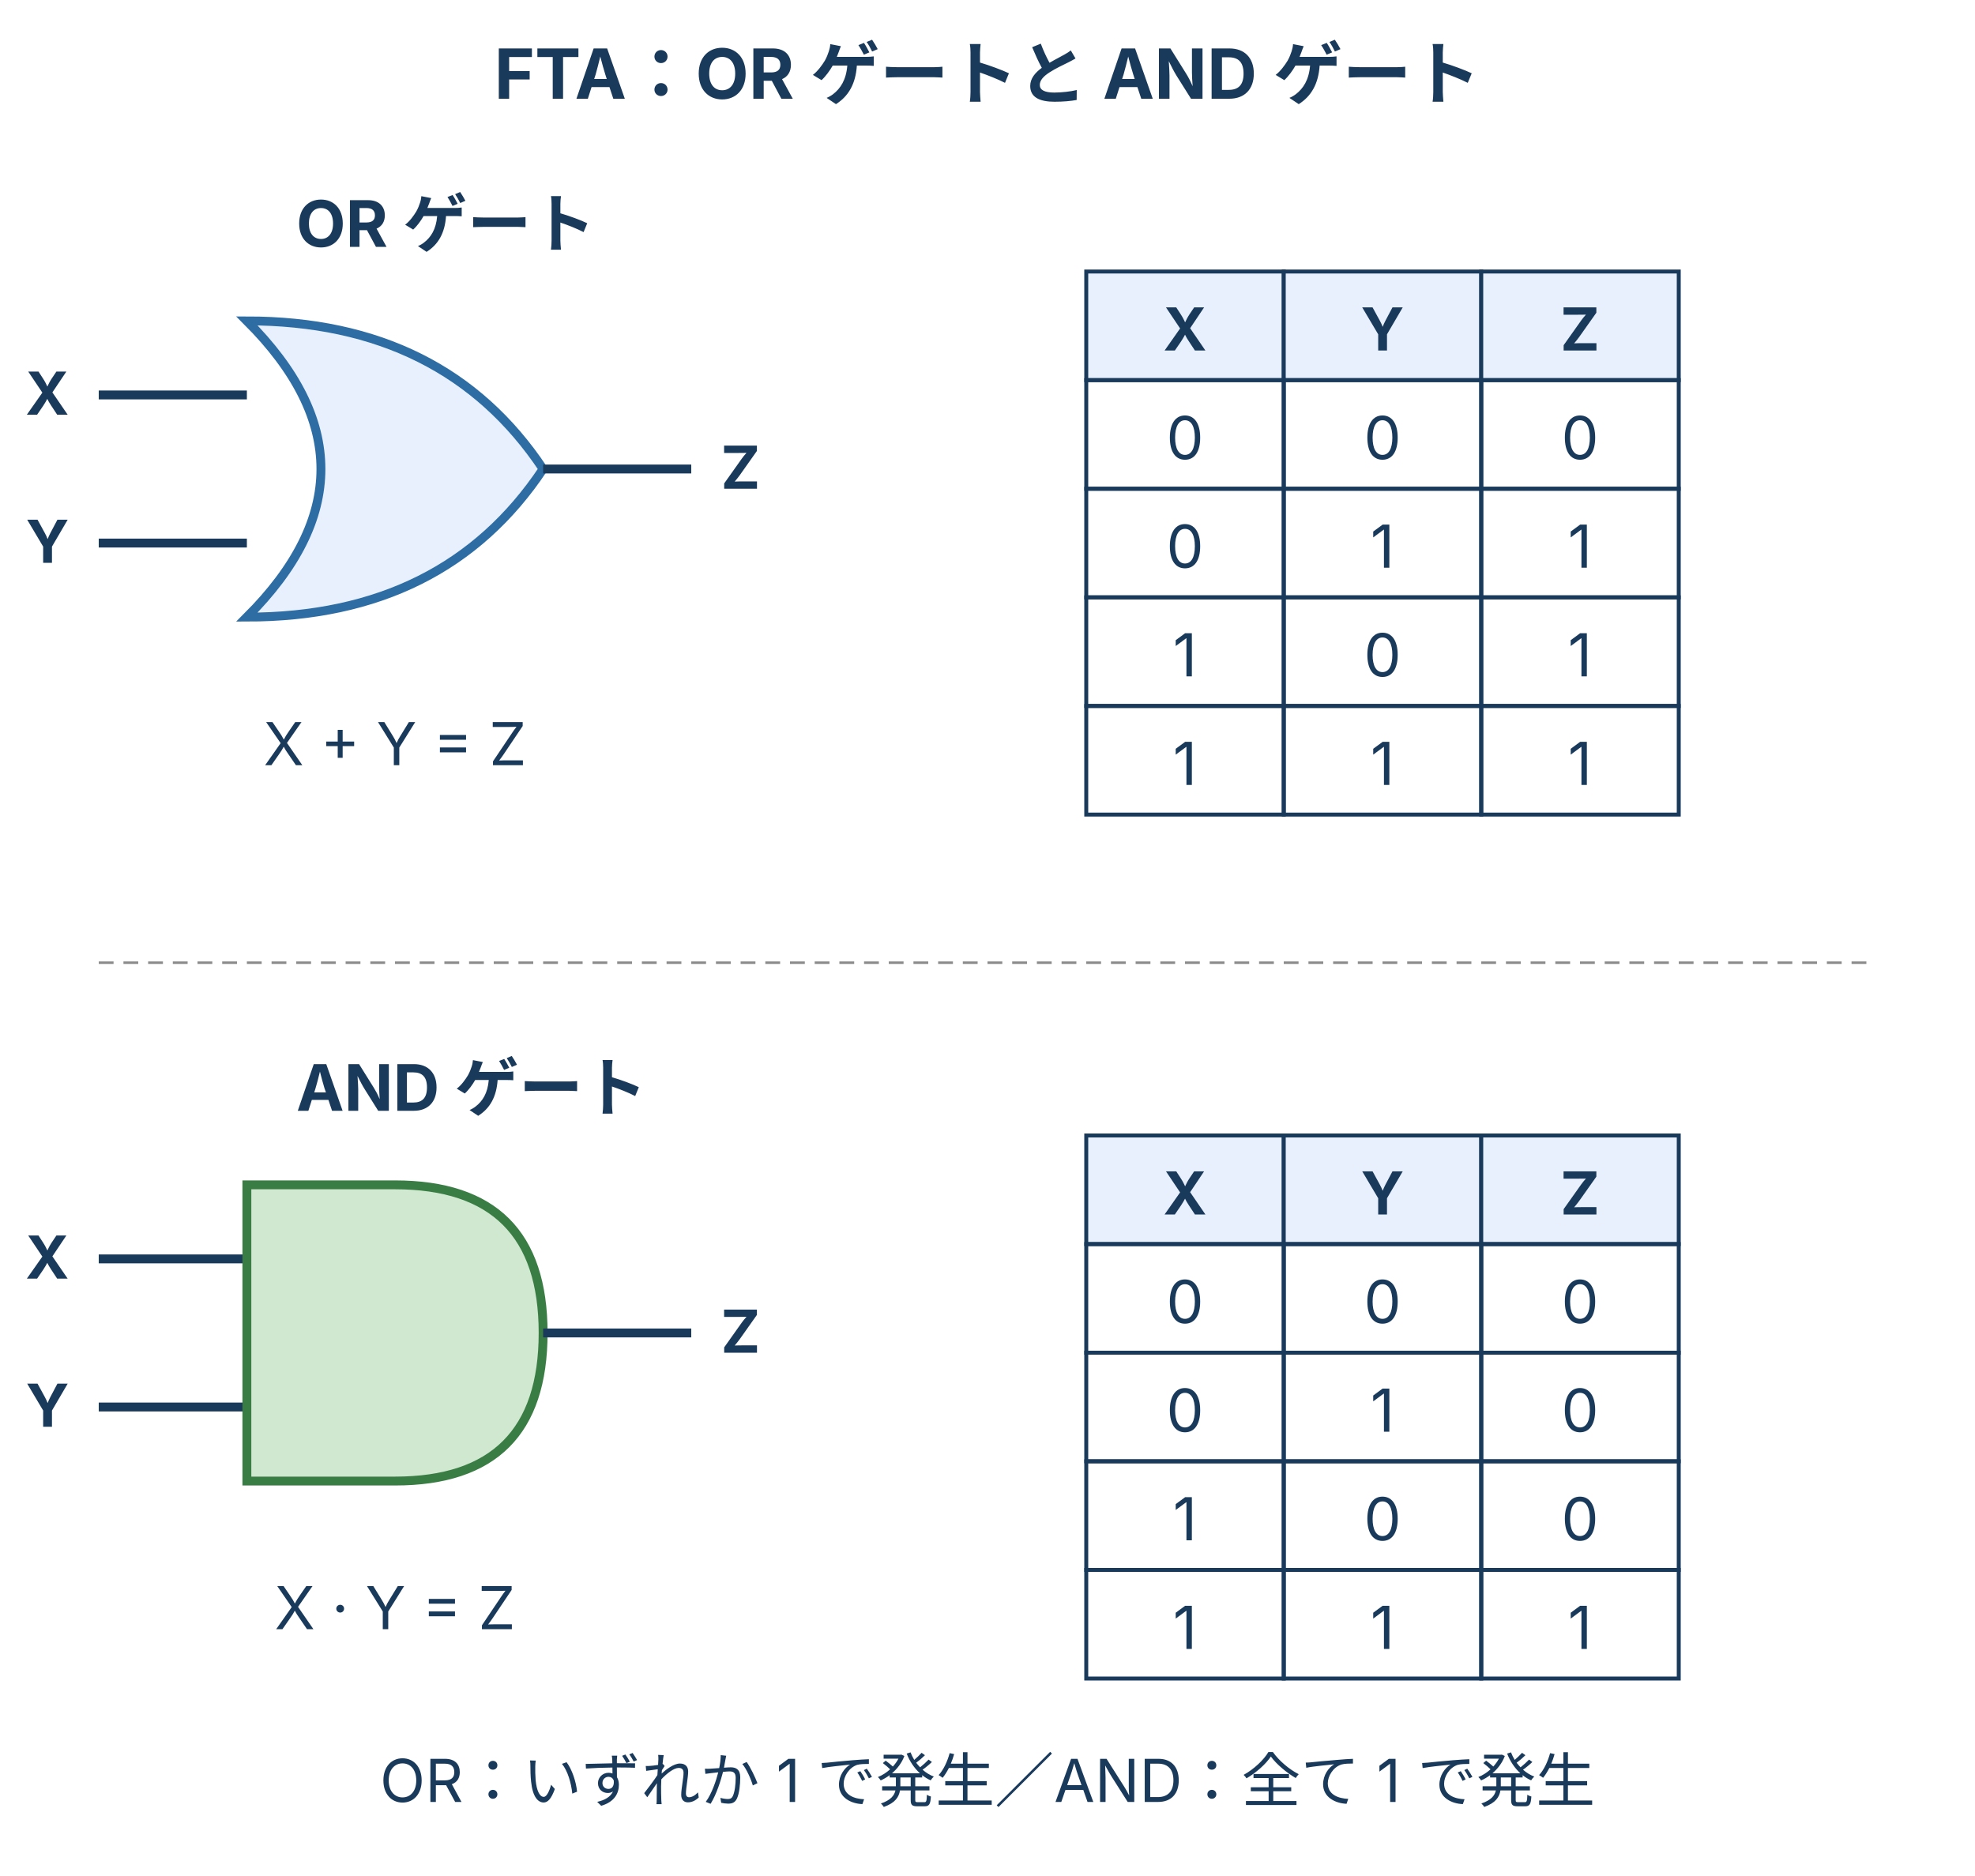
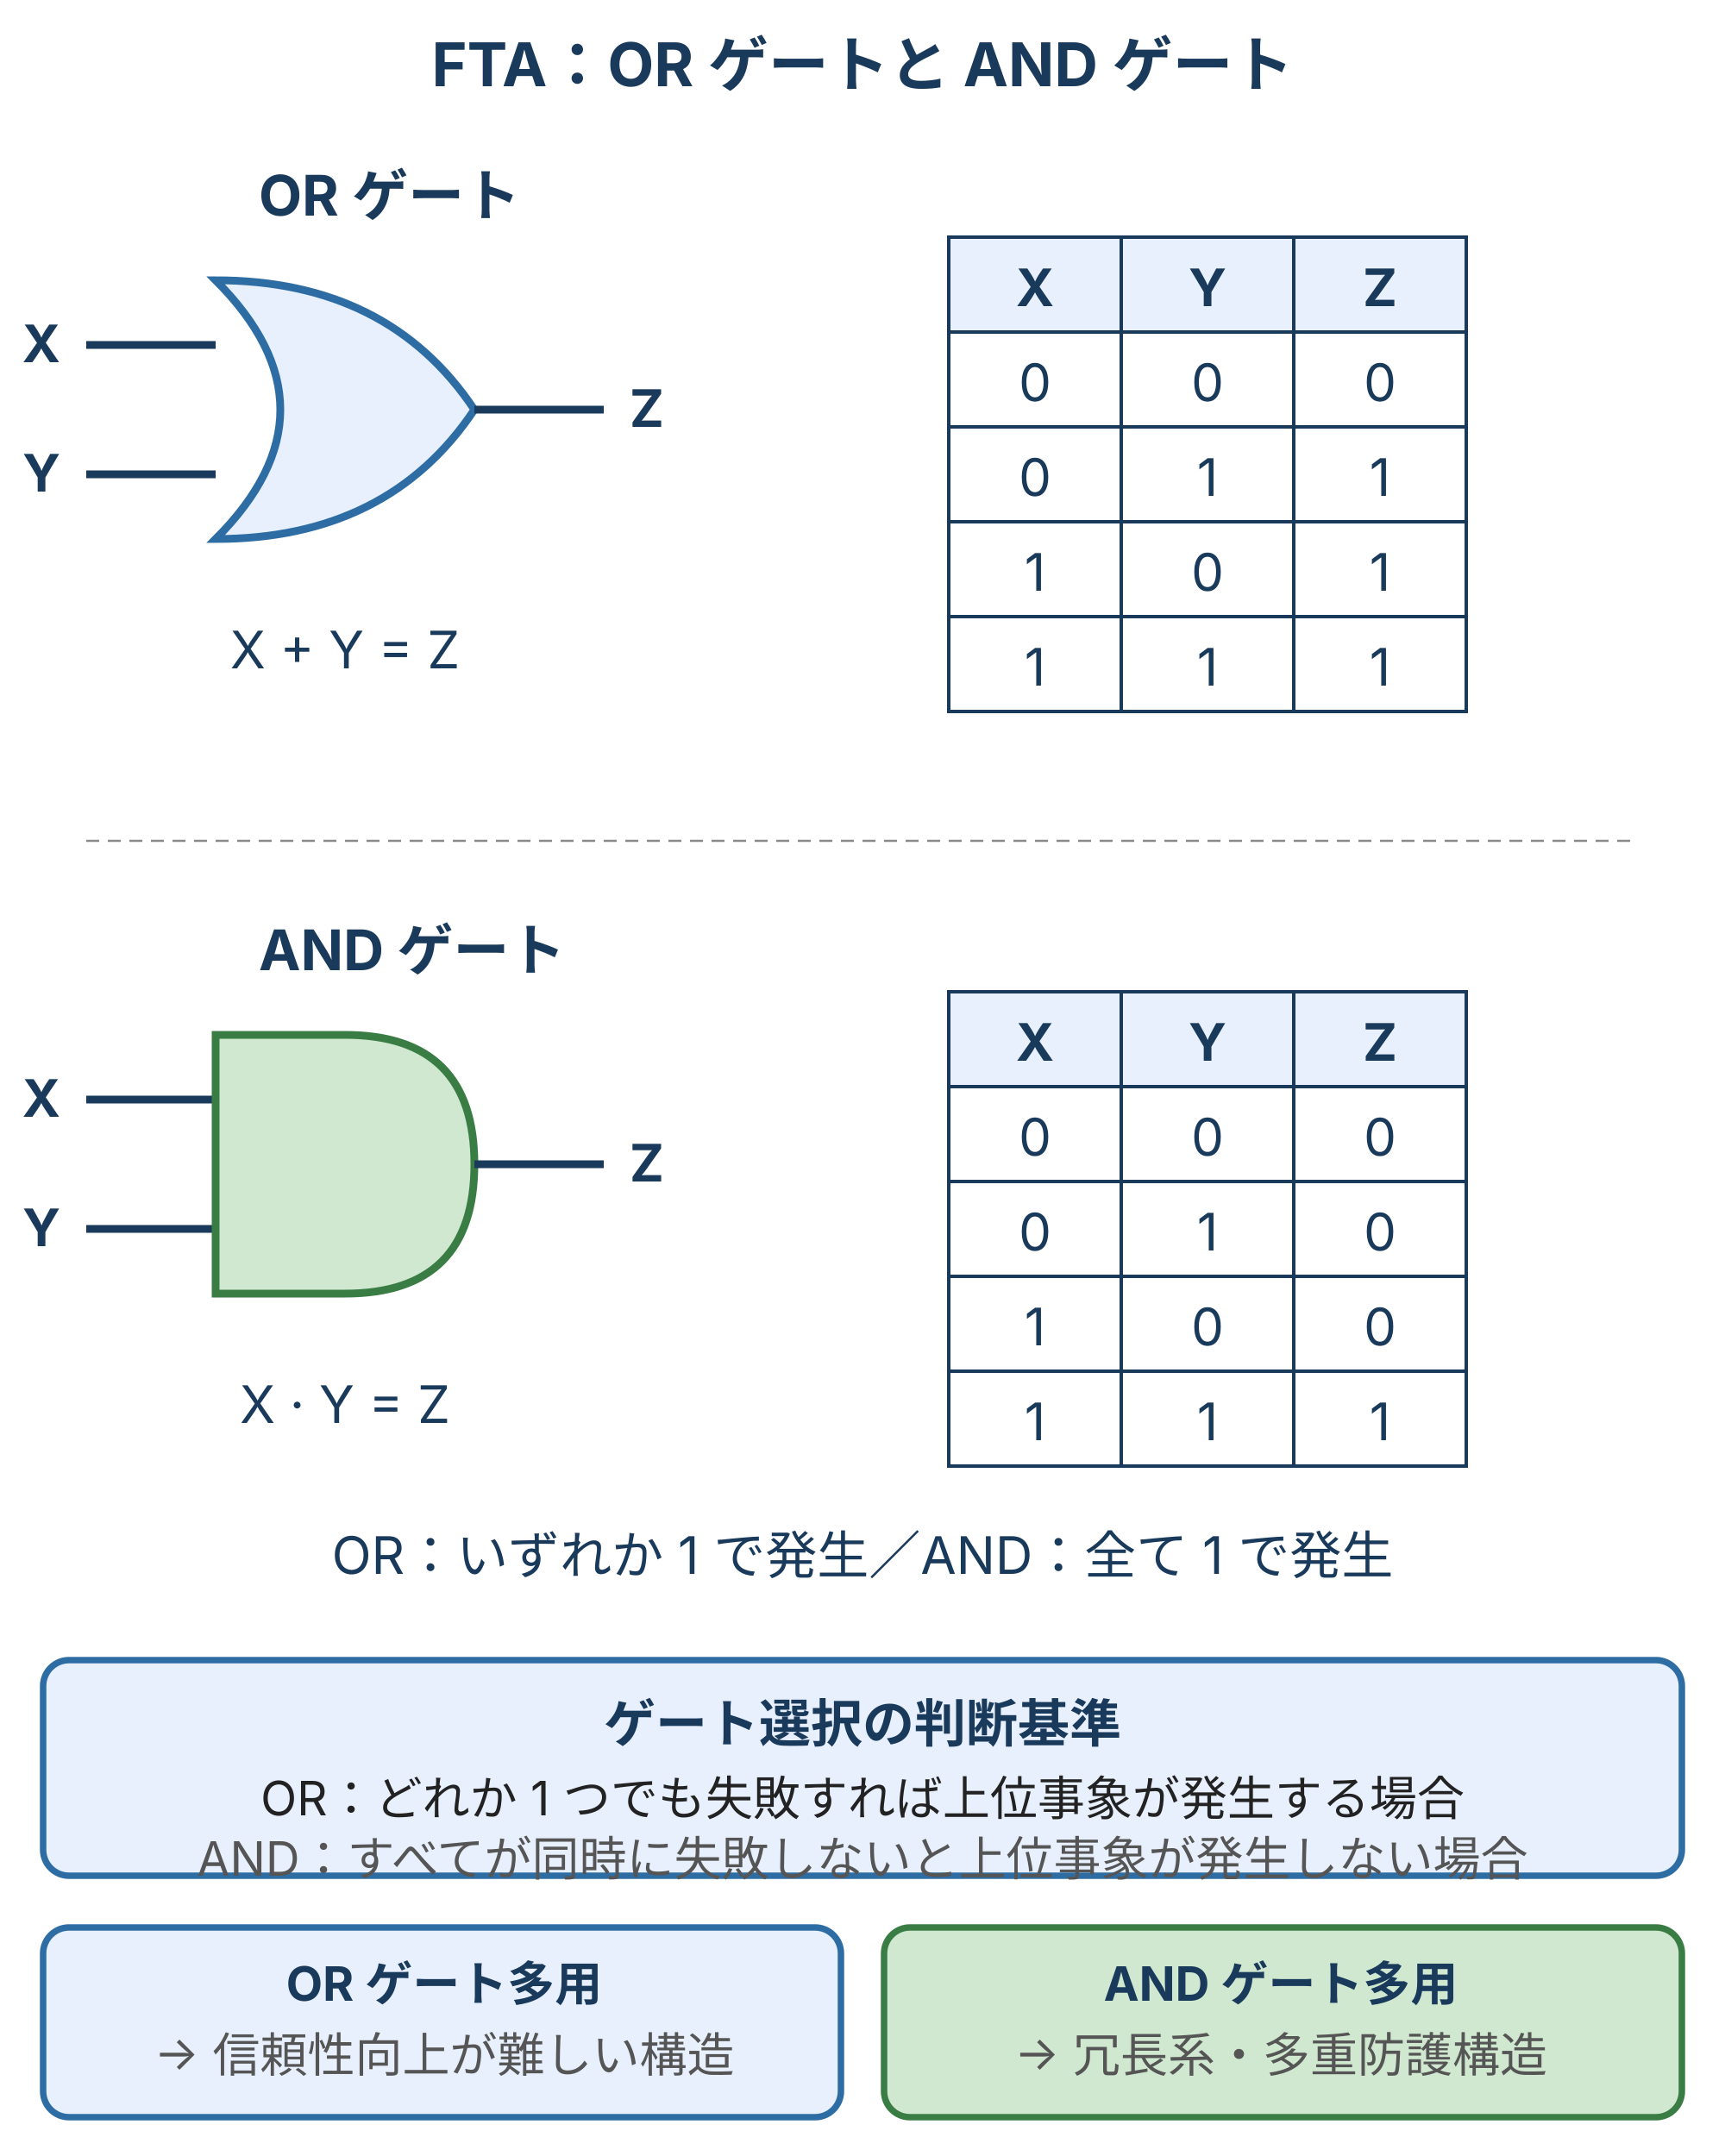
- <svg xmlns="http://www.w3.org/2000/svg" width="400" height="380" viewBox="0 0 400 380" style="max-width:400px;width:100%" role="img" aria-label="FTA で用いる OR ゲートと AND ゲートの記号と真理値表。OR は X+Y=Z（X か Y のいずれかが 1 なら Z=1）、AND は X·Y=Z（X と Y の両方が 1 のとき Z=1）">
+ <svg xmlns="http://www.w3.org/2000/svg" width="400" height="500" viewBox="0 0 400 500" style="max-width:400px;width:100%" role="img" aria-label="FTA で用いる OR ゲートと AND ゲートの記号と真理値表。OR は X+Y=Z（X か Y のいずれかが 1 なら Z=1）、AND は X·Y=Z（X と Y の両方が 1 のとき Z=1）">
  <defs>
    <style>
      text { font-family: Inter, "Noto Sans JP", "Hiragino Kaku Gothic ProN", sans-serif; }
      .t-title { font-size: 14px; font-weight: bold; fill: #1a3a5c; }
      .t-section { font-size: 13px; font-weight: bold; fill: #1a3a5c; }
      .t-formula { font-size: 12px; fill: #1a3a5c; }
      .t-label { font-size: 12px; font-weight: bold; fill: #1a3a5c; }
      .t-th { font-size: 12px; font-weight: bold; fill: #1a3a5c; }
      .t-td { font-size: 12px; fill: #1a3a5c; }
      .gate-line { stroke: #1a3a5c; stroke-width: 1.8; fill: none; }
      .gate-or { fill: #e8f0fe; stroke: #2e6da4; stroke-width: 1.8; }
      .gate-and { fill: #d0e8d0; stroke: #3a7d44; stroke-width: 1.8; }
      .tbl { fill: none; stroke: #1a3a5c; stroke-width: 0.8; }
      .tbl-h { fill: #e8f0fe; stroke: #1a3a5c; stroke-width: 0.8; }
    </style>
  </defs>
  <text x="200" y="20" class="t-title" text-anchor="middle">FTA：OR ゲートと AND ゲート</text>
  <text x="60" y="50" class="t-section">OR ゲート</text>
  <line x1="20" y1="80" x2="50" y2="80" class="gate-line" />
  <line x1="20" y1="110" x2="50" y2="110" class="gate-line" />
  <path d="M50,65 Q80,95 50,125 Q90,125 110,95 Q90,65 50,65 Z" class="gate-or" />
  <line x1="110" y1="95" x2="140" y2="95" class="gate-line" />
  <text x="14" y="84" class="t-label" text-anchor="end">X</text>
  <text x="14" y="114" class="t-label" text-anchor="end">Y</text>
  <text x="146" y="99" class="t-label">Z</text>
  <text x="80" y="155" class="t-formula" text-anchor="middle">X + Y = Z</text>
  <rect x="220" y="55" width="40" height="22" class="tbl-h" />
  <rect x="260" y="55" width="40" height="22" class="tbl-h" />
  <rect x="300" y="55" width="40" height="22" class="tbl-h" />
  <text x="240" y="71" class="t-th" text-anchor="middle">X</text>
  <text x="280" y="71" class="t-th" text-anchor="middle">Y</text>
  <text x="320" y="71" class="t-th" text-anchor="middle">Z</text>
  <rect x="220" y="77" width="40" height="22" class="tbl" />
  <rect x="260" y="77" width="40" height="22" class="tbl" />
  <rect x="300" y="77" width="40" height="22" class="tbl" />
  <text x="240" y="93" class="t-td" text-anchor="middle">0</text>
  <text x="280" y="93" class="t-td" text-anchor="middle">0</text>
  <text x="320" y="93" class="t-td" text-anchor="middle">0</text>
  <rect x="220" y="99" width="40" height="22" class="tbl" />
  <rect x="260" y="99" width="40" height="22" class="tbl" />
  <rect x="300" y="99" width="40" height="22" class="tbl" />
  <text x="240" y="115" class="t-td" text-anchor="middle">0</text>
  <text x="280" y="115" class="t-td" text-anchor="middle">1</text>
  <text x="320" y="115" class="t-td" text-anchor="middle">1</text>
  <rect x="220" y="121" width="40" height="22" class="tbl" />
  <rect x="260" y="121" width="40" height="22" class="tbl" />
  <rect x="300" y="121" width="40" height="22" class="tbl" />
  <text x="240" y="137" class="t-td" text-anchor="middle">1</text>
  <text x="280" y="137" class="t-td" text-anchor="middle">0</text>
  <text x="320" y="137" class="t-td" text-anchor="middle">1</text>
  <rect x="220" y="143" width="40" height="22" class="tbl" />
  <rect x="260" y="143" width="40" height="22" class="tbl" />
  <rect x="300" y="143" width="40" height="22" class="tbl" />
  <text x="240" y="159" class="t-td" text-anchor="middle">1</text>
  <text x="280" y="159" class="t-td" text-anchor="middle">1</text>
  <text x="320" y="159" class="t-td" text-anchor="middle">1</text>
  <line x1="20" y1="195" x2="380" y2="195" stroke="#8a8a8a" stroke-width="0.5" stroke-dasharray="3,2" />
  <text x="60" y="225" class="t-section">AND ゲート</text>
  <line x1="20" y1="255" x2="50" y2="255" class="gate-line" />
  <line x1="20" y1="285" x2="50" y2="285" class="gate-line" />
  <path d="M50,240 L80,240 Q110,240 110,270 Q110,300 80,300 L50,300 Z" class="gate-and" />
  <line x1="110" y1="270" x2="140" y2="270" class="gate-line" />
  <text x="14" y="259" class="t-label" text-anchor="end">X</text>
  <text x="14" y="289" class="t-label" text-anchor="end">Y</text>
  <text x="146" y="274" class="t-label">Z</text>
  <text x="80" y="330" class="t-formula" text-anchor="middle">X · Y = Z</text>
  <rect x="220" y="230" width="40" height="22" class="tbl-h" />
  <rect x="260" y="230" width="40" height="22" class="tbl-h" />
  <rect x="300" y="230" width="40" height="22" class="tbl-h" />
  <text x="240" y="246" class="t-th" text-anchor="middle">X</text>
  <text x="280" y="246" class="t-th" text-anchor="middle">Y</text>
  <text x="320" y="246" class="t-th" text-anchor="middle">Z</text>
  <rect x="220" y="252" width="40" height="22" class="tbl" />
  <rect x="260" y="252" width="40" height="22" class="tbl" />
  <rect x="300" y="252" width="40" height="22" class="tbl" />
  <text x="240" y="268" class="t-td" text-anchor="middle">0</text>
  <text x="280" y="268" class="t-td" text-anchor="middle">0</text>
  <text x="320" y="268" class="t-td" text-anchor="middle">0</text>
  <rect x="220" y="274" width="40" height="22" class="tbl" />
  <rect x="260" y="274" width="40" height="22" class="tbl" />
  <rect x="300" y="274" width="40" height="22" class="tbl" />
  <text x="240" y="290" class="t-td" text-anchor="middle">0</text>
  <text x="280" y="290" class="t-td" text-anchor="middle">1</text>
  <text x="320" y="290" class="t-td" text-anchor="middle">0</text>
  <rect x="220" y="296" width="40" height="22" class="tbl" />
  <rect x="260" y="296" width="40" height="22" class="tbl" />
  <rect x="300" y="296" width="40" height="22" class="tbl" />
  <text x="240" y="312" class="t-td" text-anchor="middle">1</text>
  <text x="280" y="312" class="t-td" text-anchor="middle">0</text>
  <text x="320" y="312" class="t-td" text-anchor="middle">0</text>
  <rect x="220" y="318" width="40" height="22" class="tbl" />
  <rect x="260" y="318" width="40" height="22" class="tbl" />
  <rect x="300" y="318" width="40" height="22" class="tbl" />
  <text x="240" y="334" class="t-td" text-anchor="middle">1</text>
  <text x="280" y="334" class="t-td" text-anchor="middle">1</text>
  <text x="320" y="334" class="t-td" text-anchor="middle">1</text>
  <text x="200" y="365" class="t-formula" text-anchor="middle" fill="#555">OR：いずれか 1 で発生／AND：全て 1 で発生</text>
+   <rect x="10" y="385" width="380" height="50" fill="#e8f0fe" stroke="#2e6da4" stroke-width="1.5" rx="6" />
+   <text x="200" y="404" text-anchor="middle" font-size="12" fill="#1a3a5c" font-weight="bold" font-family="Inter, sans-serif">ゲート選択の判断基準</text>
+   <text x="200" y="421" text-anchor="middle" font-size="11" fill="#222" font-family="Inter, sans-serif">OR：どれか 1 つでも失敗すれば上位事象が発生する場合</text>
+   <text x="200" y="435" text-anchor="middle" font-size="11" fill="#555" font-family="Inter, sans-serif">AND：すべてが同時に失敗しないと上位事象が発生しない場合</text>
+   <rect x="10" y="447" width="185" height="44" fill="#e8f0fe" stroke="#2e6da4" stroke-width="1.5" rx="6" />
+   <text x="103" y="464" text-anchor="middle" font-size="11" fill="#1a3a5c" font-weight="bold" font-family="Inter, sans-serif">OR ゲート多用</text>
+   <text x="103" y="480" text-anchor="middle" font-size="11" fill="#555" font-family="Inter, sans-serif">→ 信頼性向上が難しい構造</text>
+   <rect x="205" y="447" width="185" height="44" fill="#d0e8d0" stroke="#3a7d44" stroke-width="1.5" rx="6" />
+   <text x="297" y="464" text-anchor="middle" font-size="11" fill="#1a3a5c" font-weight="bold" font-family="Inter, sans-serif">AND ゲート多用</text>
+   <text x="297" y="480" text-anchor="middle" font-size="11" fill="#555" font-family="Inter, sans-serif">→ 冗長系・多重防護構造</text>
</svg>
